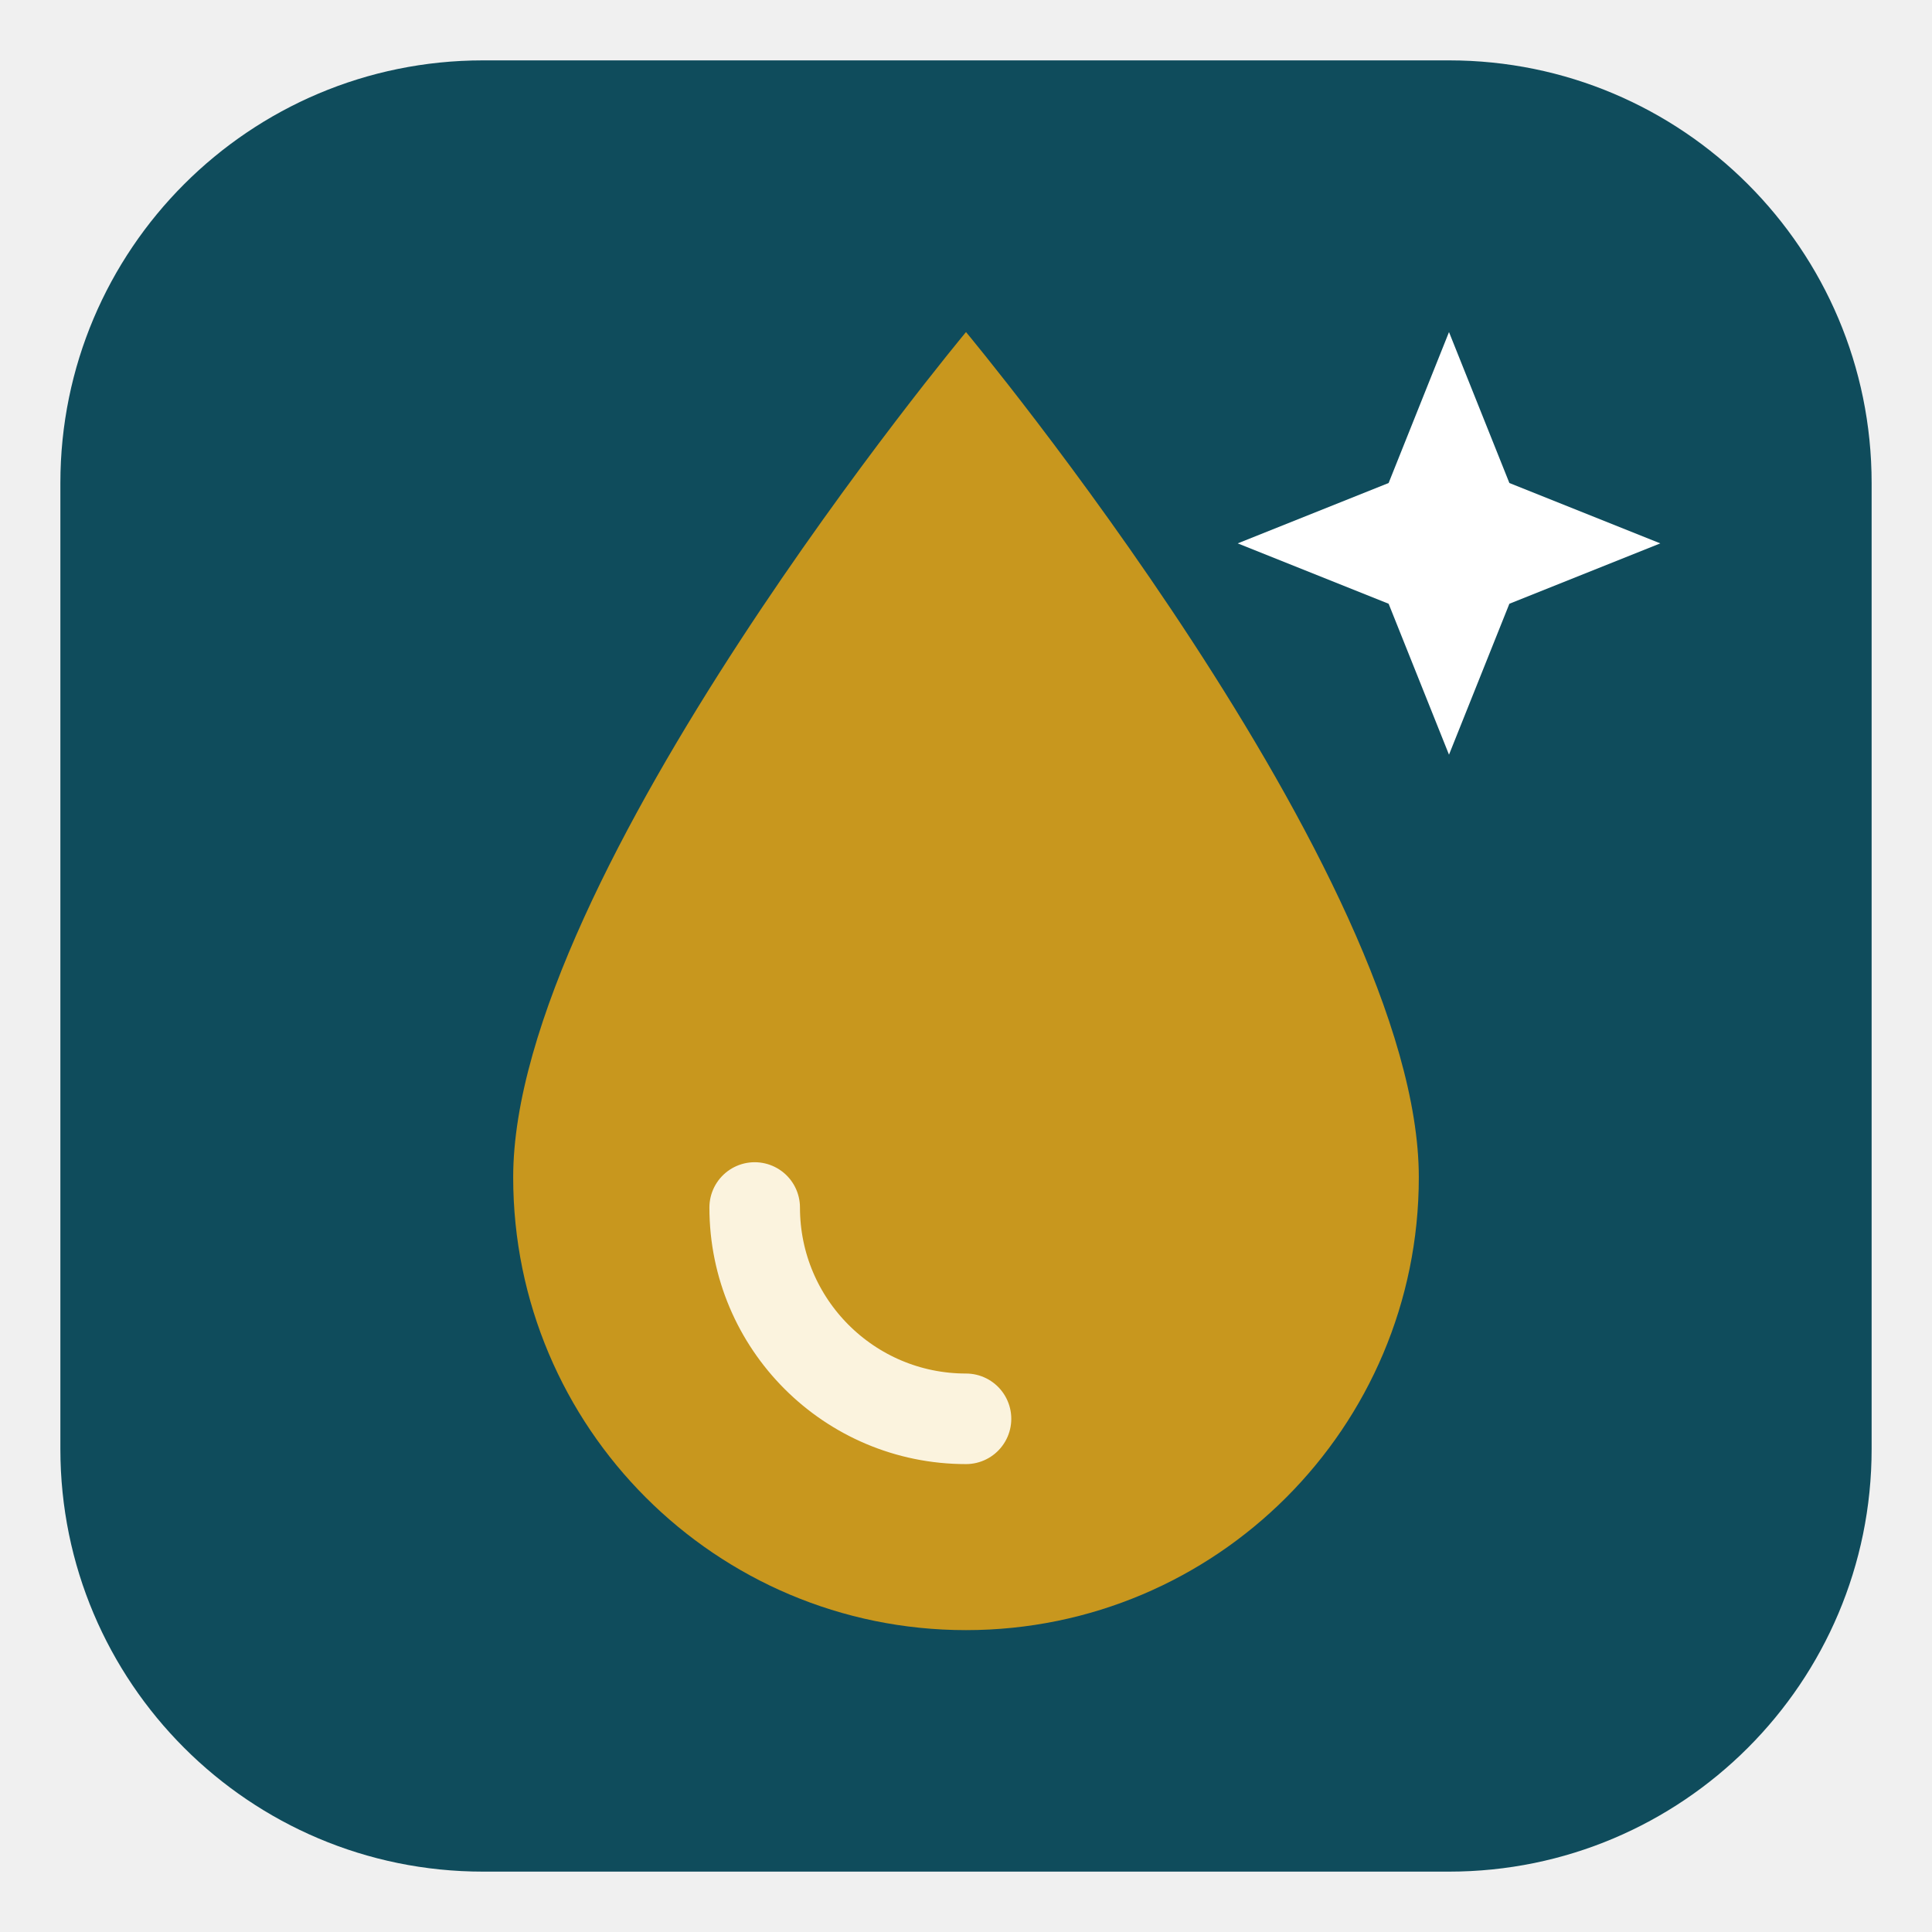
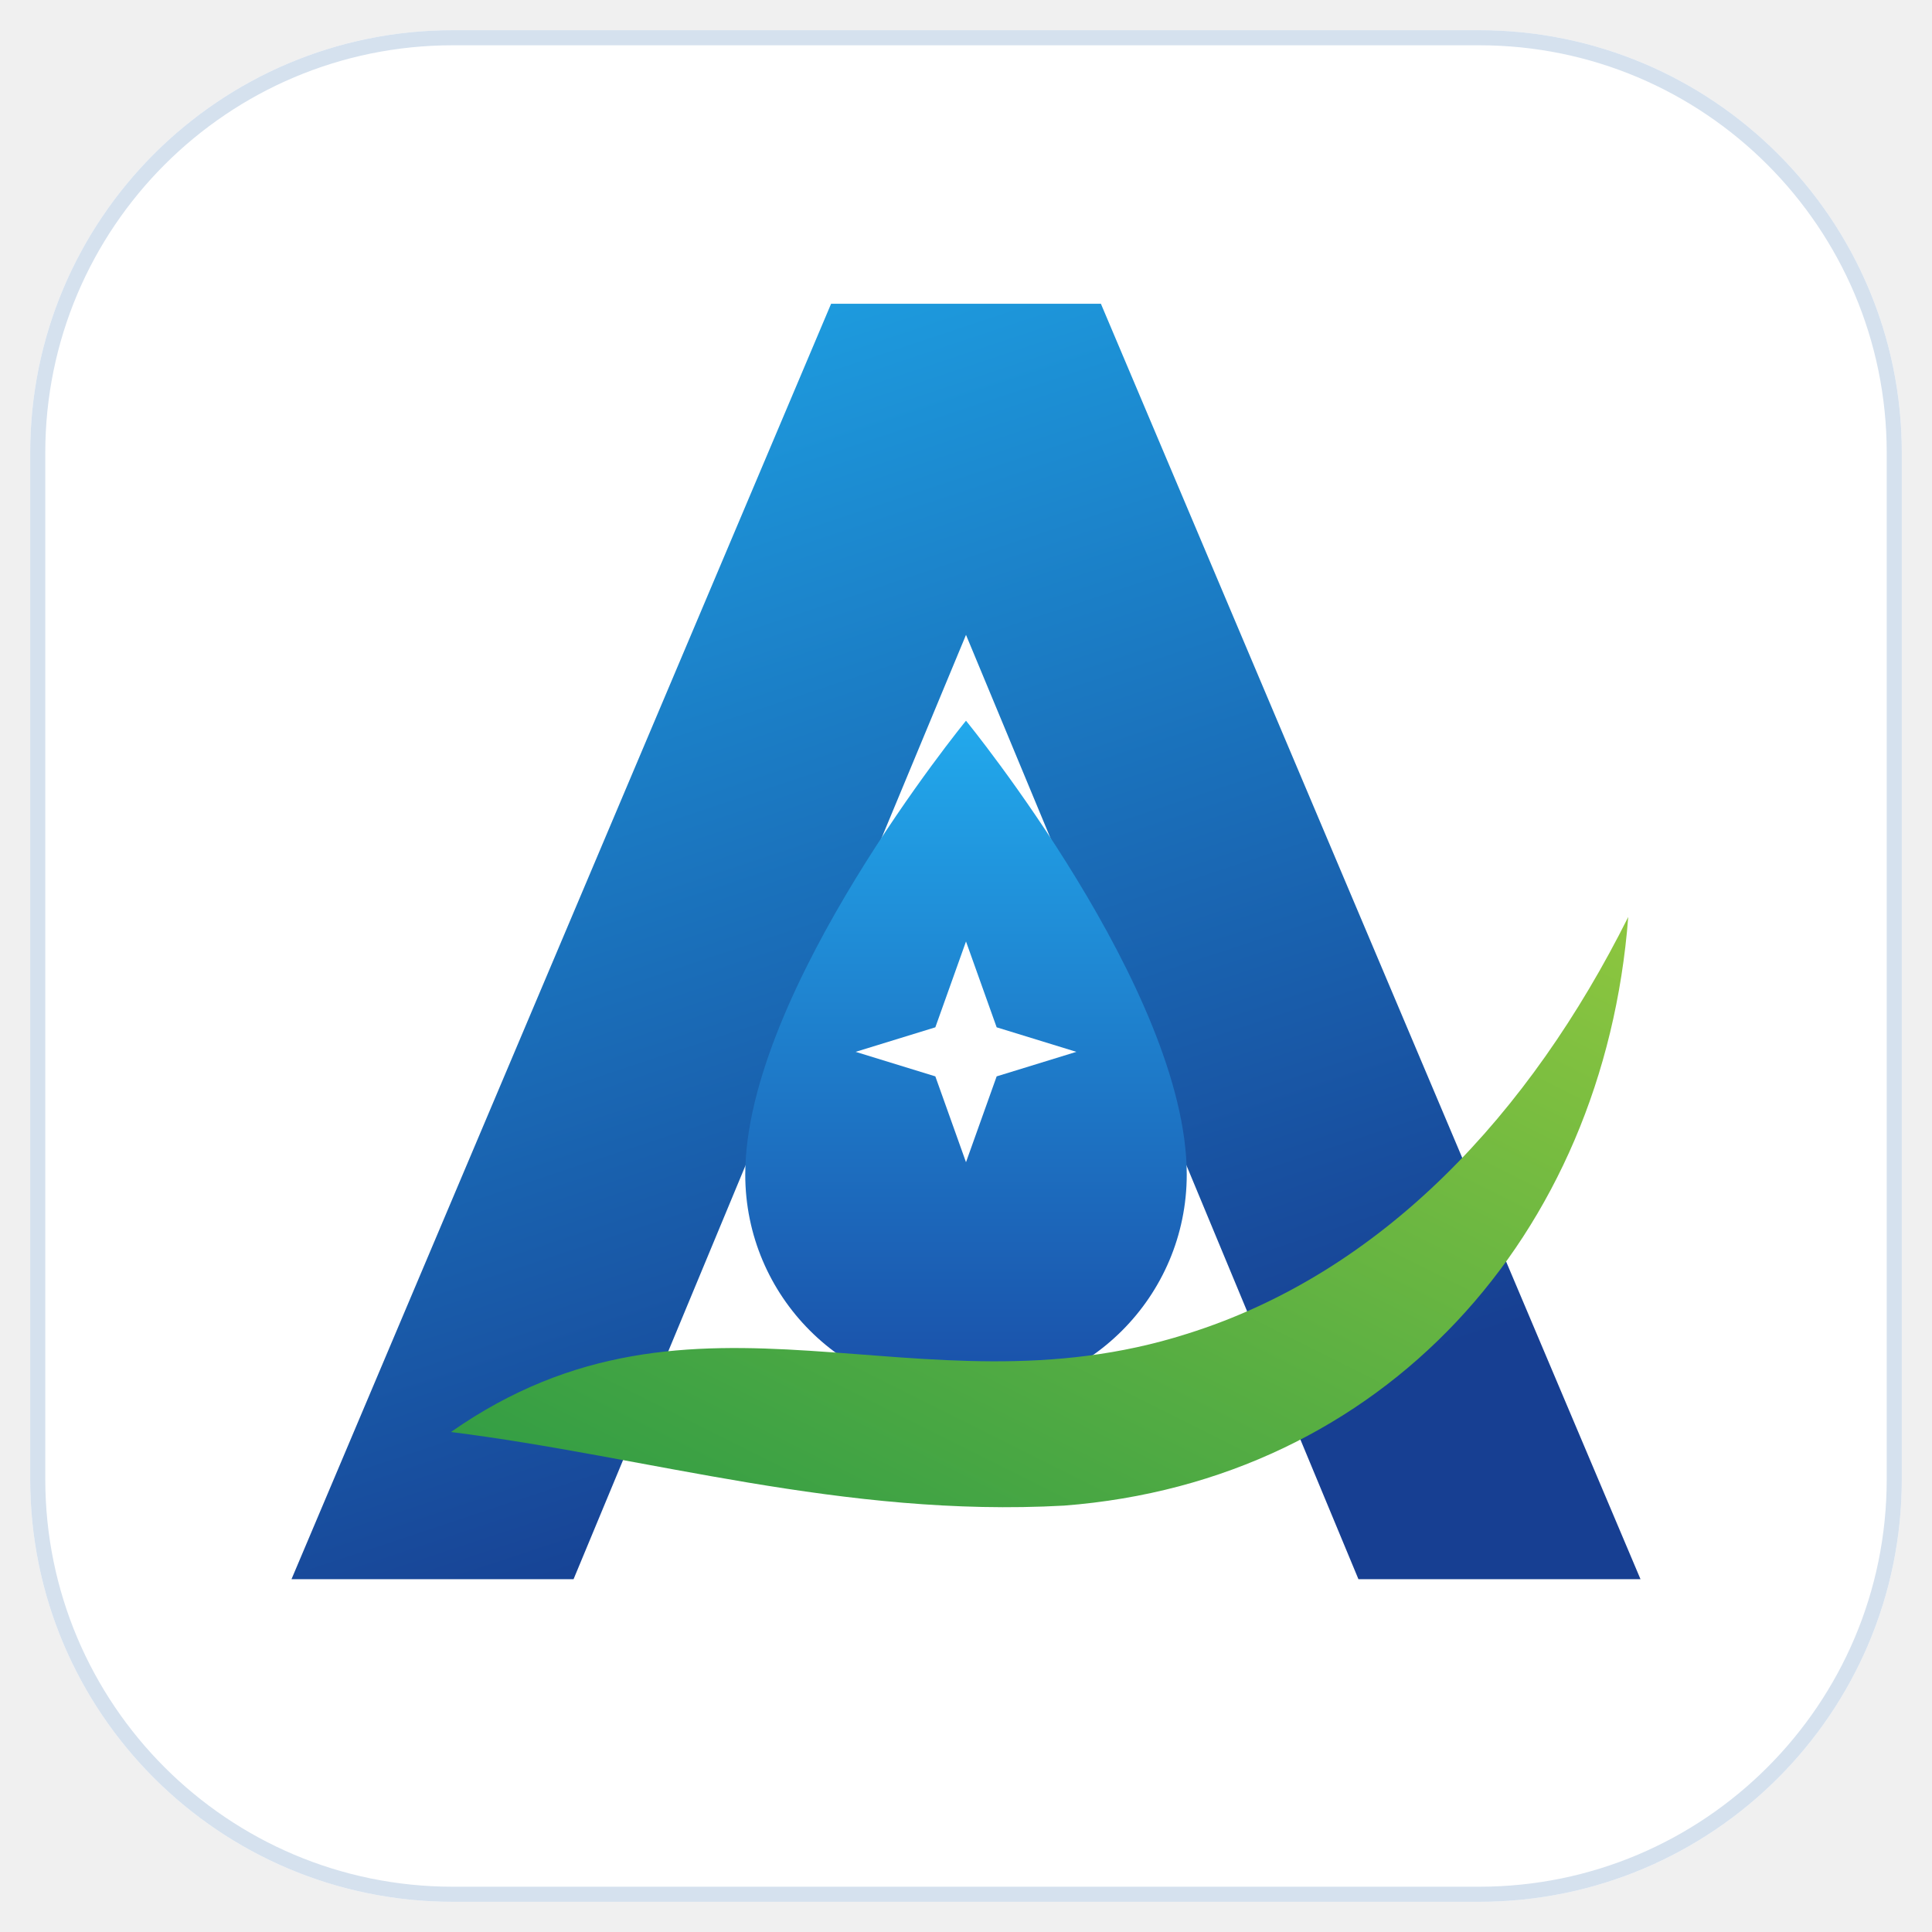
<svg xmlns="http://www.w3.org/2000/svg" viewBox="0 0 128 128" width="128" height="128">
-   <rect x="4" y="4" width="120" height="120" rx="28" fill="#0F4C5C" />
-   <path d="M64 22 C64 22 34 58 34 78 a30 30 0 0 0 60 0 C94 58 64 22 64 22 Z" fill="#C8971E" />
-   <path d="M50 80 a14 14 0 0 0 14 14" fill="none" stroke="#FBF3DE" stroke-width="6" stroke-linecap="round" />
-   <path d="M96 22 l4 10 10 4 -10 4 -4 10 -4 -10 -10 -4 10 -4 Z" fill="#FFFFFF" />
+   <defs>
+     <linearGradient id="aBlue" x1="0" y1="0" x2="0.35" y2="1">
+       <stop offset="0" stop-color="#1EA7E8" />
+       <stop offset="1" stop-color="#173F92" />
+     </linearGradient>
+     <linearGradient id="drop" x1="0" y1="0" x2="0" y2="1">
+       <stop offset="0" stop-color="#22A9EC" />
+       <stop offset="1" stop-color="#1A4FA8" />
+     </linearGradient>
+     <linearGradient id="leaf" x1="0" y1="1" x2="1" y2="0">
+       <stop offset="0" stop-color="#2E9B45" />
+       <stop offset="1" stop-color="#8DC63F" />
+     </linearGradient>
+   </defs>
+   <rect x="2" y="2" width="124" height="124" rx="28" fill="#FFFFFF" />
+   <rect x="2.5" y="2.5" width="123" height="123" rx="27.5" fill="none" stroke="#D5E1EE" />
+   <g transform="translate(12 12) scale(0.8125)">
+     <path d="M53 10 H75 L119 114 H96 L64 37 L32 114 H9 Z" fill="url(#aBlue)" />
+     <path d="M64 44 C64 44 46 66 46 81 a18 18 0 0 0 36 0 C82 66 64 44 64 44 Z" fill="url(#drop)" />
+     <path d="M64 62 L66.5 69 L73 71 L66.5 73 L64 80 L61.5 73 L55 71 L61.5 69 Z" fill="#FFFFFF" />
+     <path d="M22 102 C42 88 60 101 82 94 C98 89 110 76 118 60 C116 86 98 106 72 108 C54 109 38 104 22 102 Z" fill="url(#leaf)" />
+   </g>
</svg>
